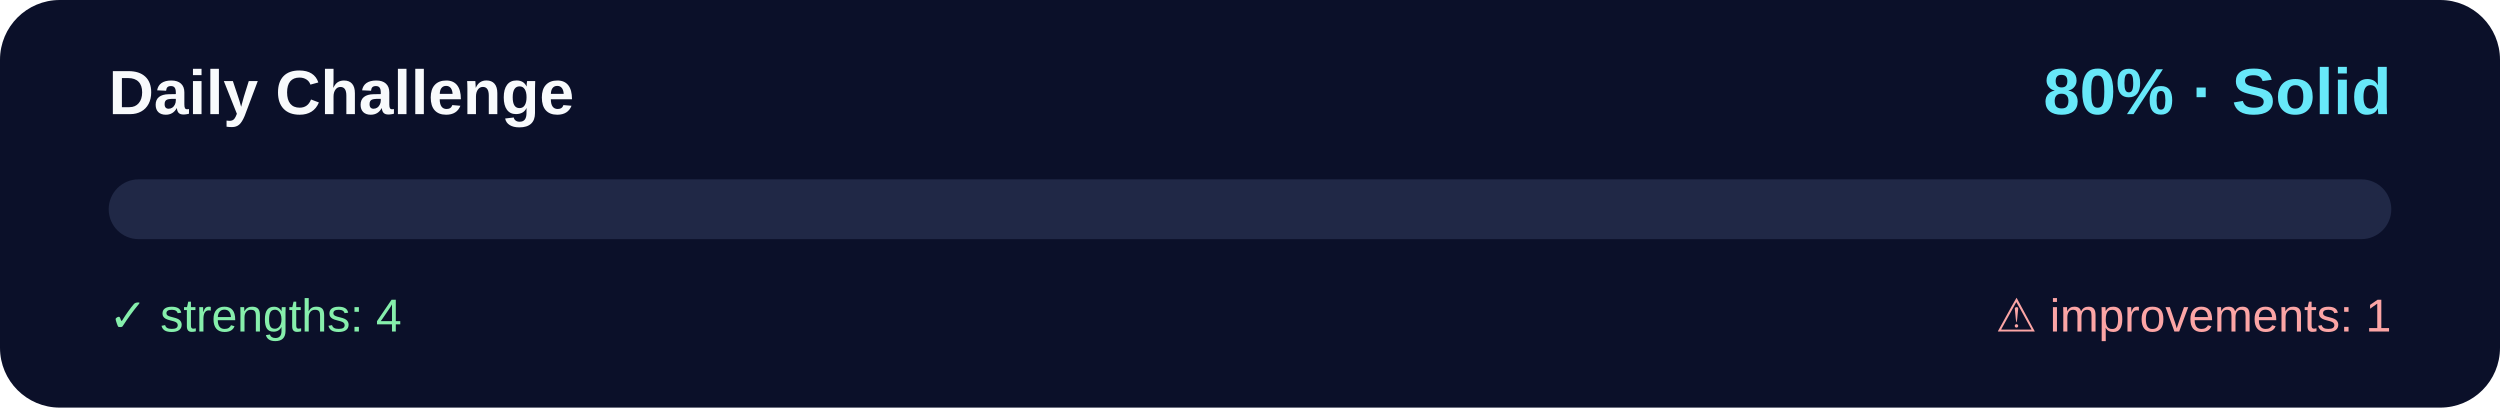
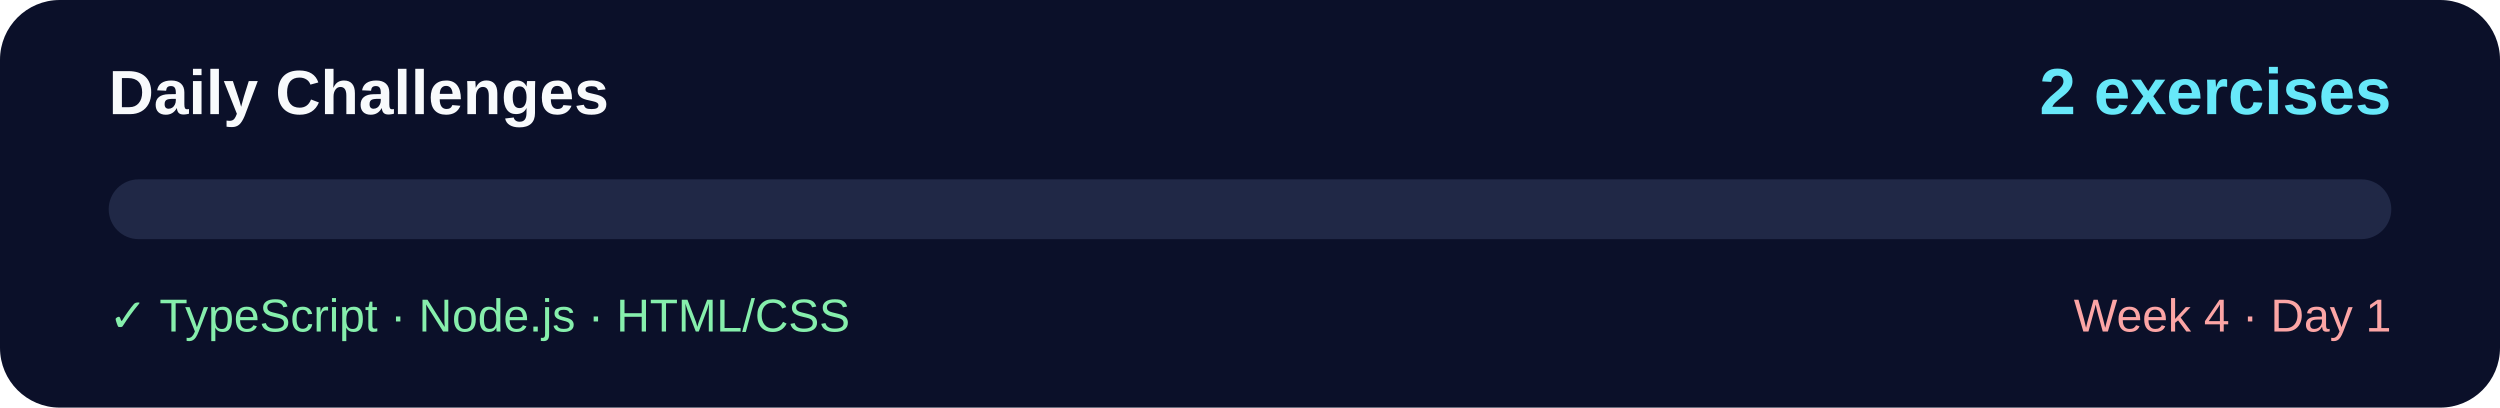
- <svg xmlns="http://www.w3.org/2000/svg" width="920" height="150" viewBox="0 0 920 150" role="img" aria-label="Daily Challenge readiness 80 percent">
+ <svg xmlns="http://www.w3.org/2000/svg" width="920" height="150" viewBox="0 0 920 150" role="img" aria-label="Daily Challenges: 2 exercises">
  <defs>
    <linearGradient id="p">
      <stop stop-color="#06b6d4" />
      <stop offset="1" stop-color="#67e8f9" />
    </linearGradient>
    <filter id="glow">
      <feGaussianBlur stdDeviation="4" result="b" />
      <feMerge>
        <feMergeNode in="b" />
        <feMergeNode in="SourceGraphic" />
      </feMerge>
    </filter>
  </defs>
  <rect width="920" height="150" rx="22" fill="#0b1029" />
-   <text x="40" y="42" fill="#f8fafc" font-family="Segoe UI,Arial" font-size="23" font-weight="700">Daily Challenge</text>
-   <text x="880" y="42" text-anchor="end" fill="#67e8f9" font-family="Segoe UI,Arial" font-size="24" font-weight="800">80% · Solid</text>
+   <text x="40" y="42" fill="#f8fafc" font-family="Segoe UI,Arial" font-size="23" font-weight="700">Daily Challenges</text>
+   <text x="880" y="42" text-anchor="end" fill="#67e8f9" font-family="Segoe UI,Arial" font-size="24" font-weight="800">2 exercises</text>
  <rect x="40" y="66" width="840" height="22" rx="11" fill="#202846" />
  <rect x="40" y="66" width="0" height="22" rx="11" fill="url(#p)" filter="url(#glow)">
-     <animate attributeName="width" from="0" to="672" dur="1.4s" fill="freeze" />
+     <animate attributeName="width" from="0" to="840" dur="1.4s" fill="freeze" />
  </rect>
-   <text x="40" y="122" fill="#86efac" font-family="Segoe UI,Arial" font-size="17">✓ strengths: 4</text>
-   <text x="880" y="122" text-anchor="end" fill="#fca5a5" font-family="Segoe UI,Arial" font-size="17">⚠ improvements: 1</text>
+   <text x="40" y="122" fill="#86efac" font-family="Segoe UI,Arial" font-size="17">✓ TypeScript · Node.js · HTML/CSS</text>
+   <text x="880" y="122" text-anchor="end" fill="#fca5a5" font-family="Segoe UI,Arial" font-size="17">Week 4 · Day 1</text>
</svg>
